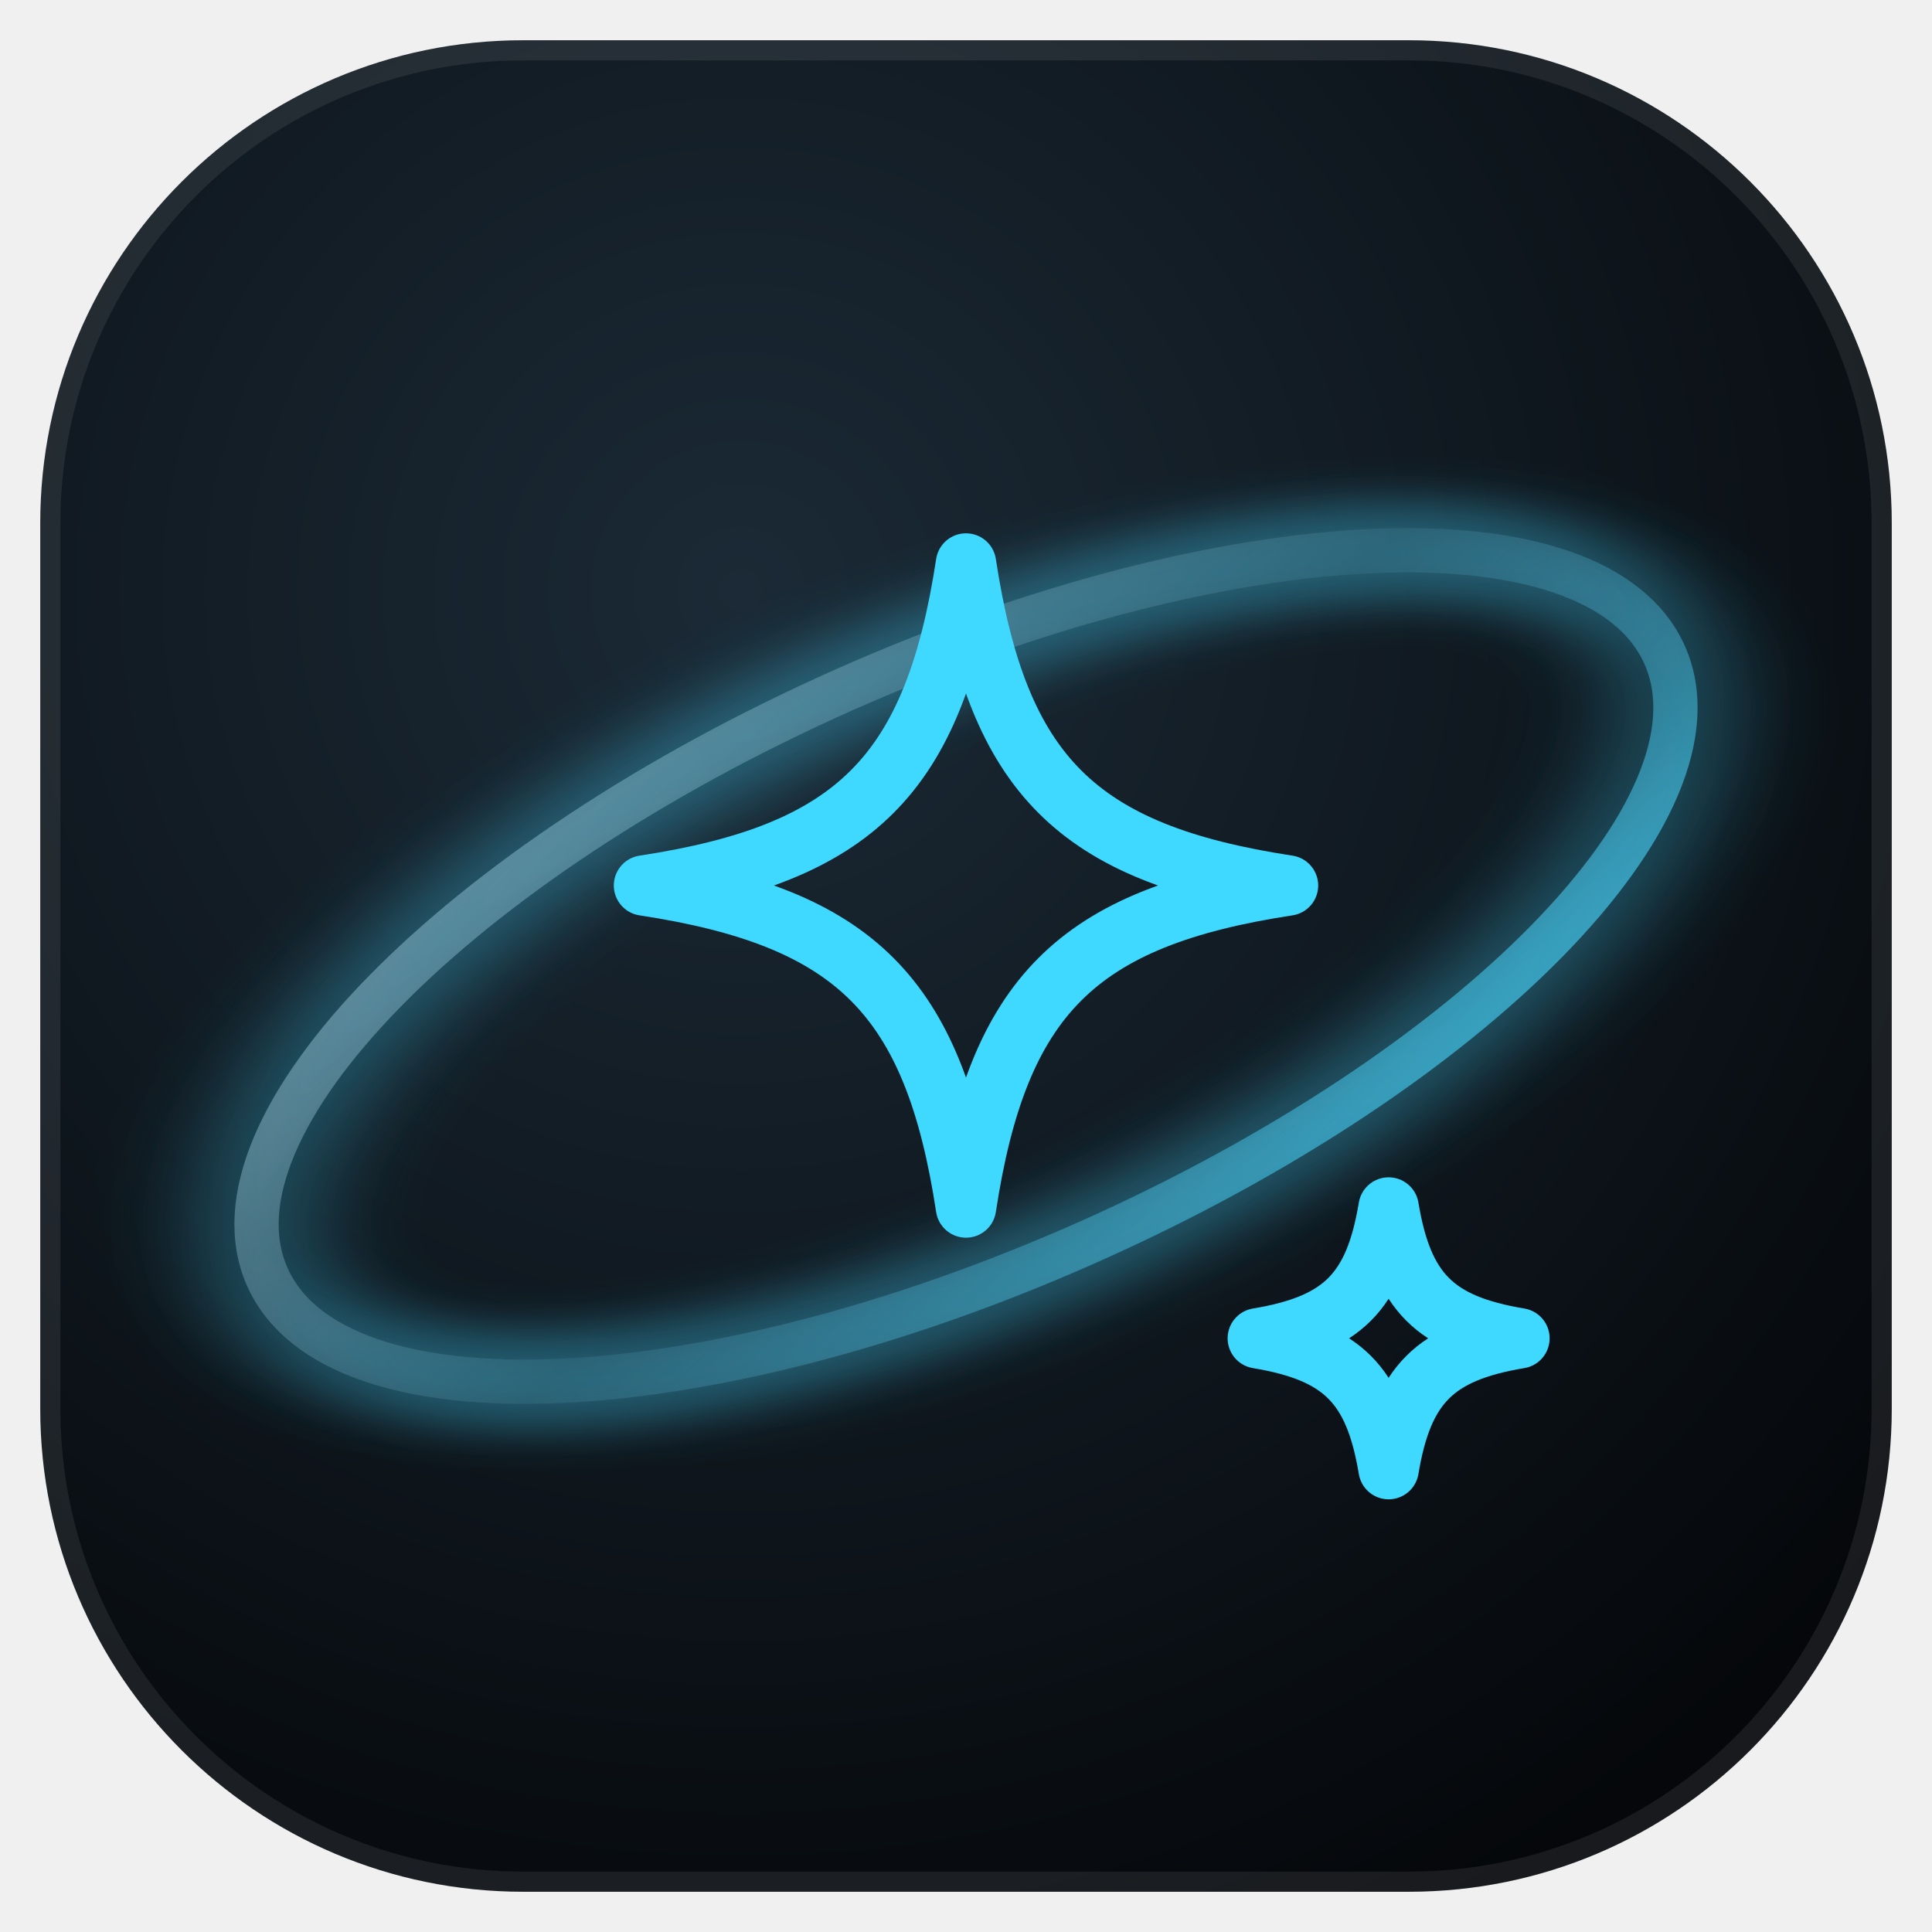
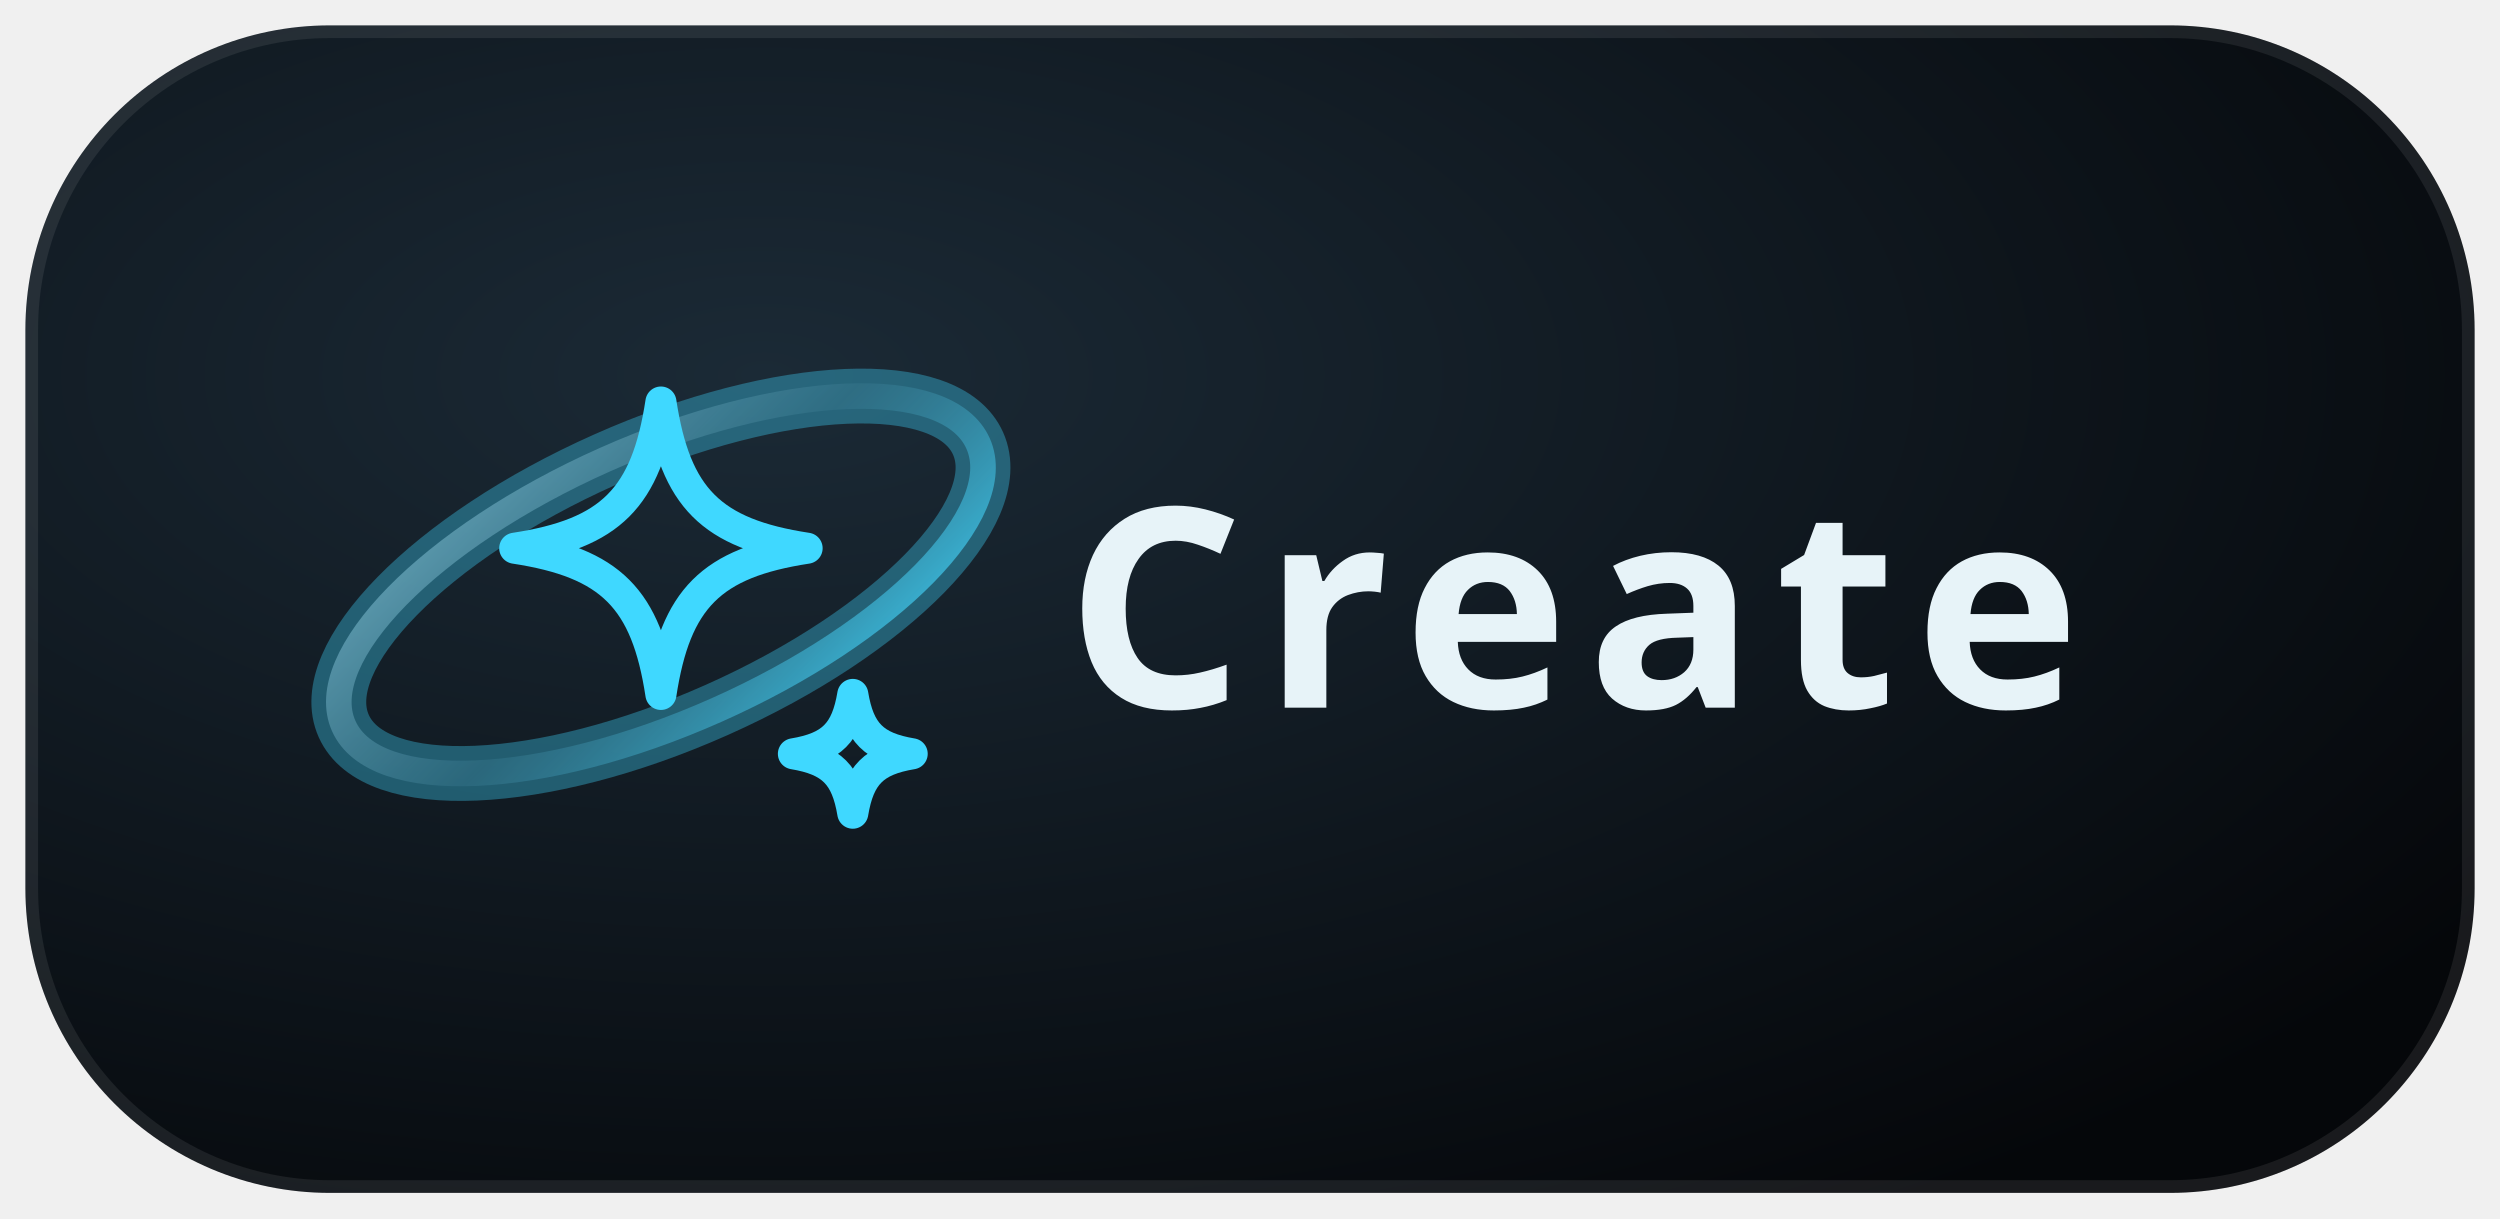
- <svg xmlns="http://www.w3.org/2000/svg" viewBox="0 0 96 96" role="img" aria-label="Create">
+ <svg xmlns="http://www.w3.org/2000/svg" viewBox="0 0 197 96" role="img" aria-label="Create">
  <defs>
-     <radialGradient id="glass" cx="38%" cy="30%" r="80%">
+     <radialGradient id="glass-create" cx="30%" cy="30%" r="85%">
      <stop offset="0" stop-color="#1b2a36" />
      <stop offset="1" stop-color="#05070a" />
    </radialGradient>
-     <linearGradient id="ring" x1="0" y1="0" x2="1" y2="1">
+     <linearGradient id="ring-create" x1="0" y1="0" x2="1" y2="1">
      <stop offset="0" stop-color="#d9e6ee" stop-opacity="0.55" />
      <stop offset="0.5" stop-color="#3a4a57" stop-opacity="0.35" />
      <stop offset="1" stop-color="#3fd8ff" stop-opacity="0.9" />
    </linearGradient>
  </defs>
-   <rect x="2" y="2" width="92" height="92" rx="24" fill="url(#glass)" />
-   <rect x="2.5" y="2.5" width="91" height="91" rx="23.5" fill="none" stroke="#ffffff" stroke-opacity="0.08" />
-   <ellipse cx="48" cy="48" rx="38" ry="15" transform="rotate(-24 48 48)" fill="none" stroke="url(#ring)" stroke-width="2.2" />
-   <ellipse cx="48" cy="48" rx="38" ry="15" transform="rotate(-24 48 48)" fill="none" stroke="#3fd8ff" stroke-opacity="0.35" stroke-width="5" stroke-linecap="round" style="filter:blur(2px)" />
-   <g fill="none" stroke="#3fd8ff" stroke-width="3" stroke-linecap="round" stroke-linejoin="round">
-     <path d="M48 28c1.6 10.5 5.5 14.4 16 16-10.5 1.6-14.4 5.5-16 16-1.6-10.5-5.5-14.4-16-16 10.5-1.6 14.4-5.5 16-16z" />
-     <path d="M69 60c.7 4.2 2.3 5.8 6.5 6.5-4.2.7-5.8 2.3-6.5 6.5-.7-4.2-2.3-5.8-6.5-6.5 4.2-.7 5.8-2.3 6.5-6.5z" />
+   <rect x="2" y="2" width="193" height="92" rx="24" fill="url(#glass-create)" />
+   <rect x="2.5" y="2.5" width="192" height="91" rx="23.5" fill="none" stroke="#ffffff" stroke-opacity="0.08" />
+   <g transform="translate(6 0) scale(0.72) translate(16 16)">
+     <ellipse cx="48" cy="48" rx="38" ry="15" transform="rotate(-24 48 48)" fill="none" stroke="url(#ring-create)" stroke-width="2.8" />
+     <ellipse cx="48" cy="48" rx="38" ry="15" transform="rotate(-24 48 48)" fill="none" stroke="#3fd8ff" stroke-opacity="0.35" stroke-width="6" stroke-linecap="round" />
+     <g fill="none" stroke="#3fd8ff" stroke-width="3.4" stroke-linecap="round" stroke-linejoin="round">
+       <path d="M48 28c1.6 10.5 5.5 14.4 16 16-10.5 1.6-14.4 5.5-16 16-1.6-10.5-5.5-14.4-16-16 10.5-1.6 14.4-5.5 16-16z" />
+       <path d="M69 60c.7 4.2 2.3 5.8 6.5 6.5-4.2.7-5.8 2.3-6.5 6.5-.7-4.2-2.3-5.8-6.5-6.5 4.2-.7 5.8-2.3 6.5-6.5z" />
+     </g>
  </g>
+   <text x="84" y="48" dominant-baseline="middle" font-family="Orbitron, 'Segoe UI', system-ui, sans-serif" font-size="22" font-weight="600" letter-spacing="1.5" fill="#e7f3f8">Create</text>
</svg>
